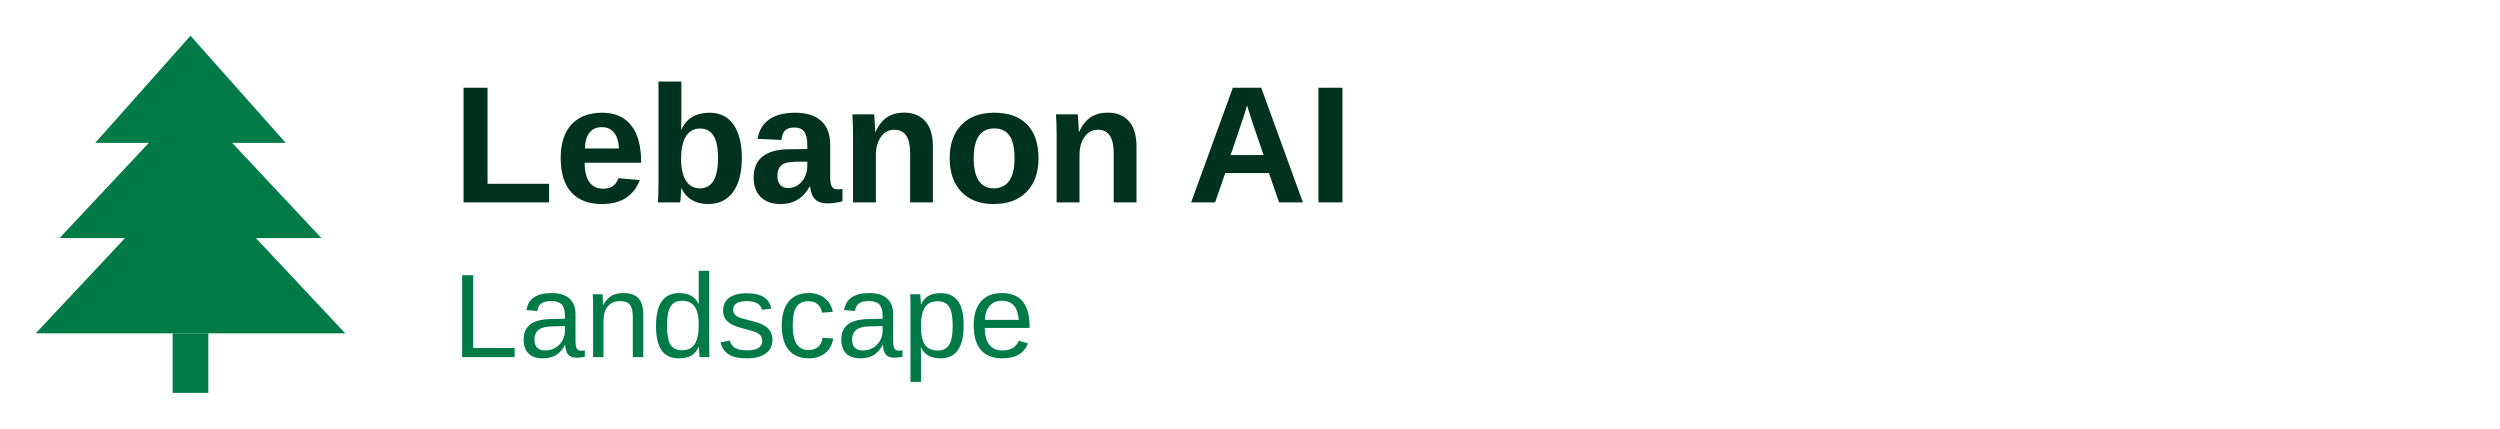
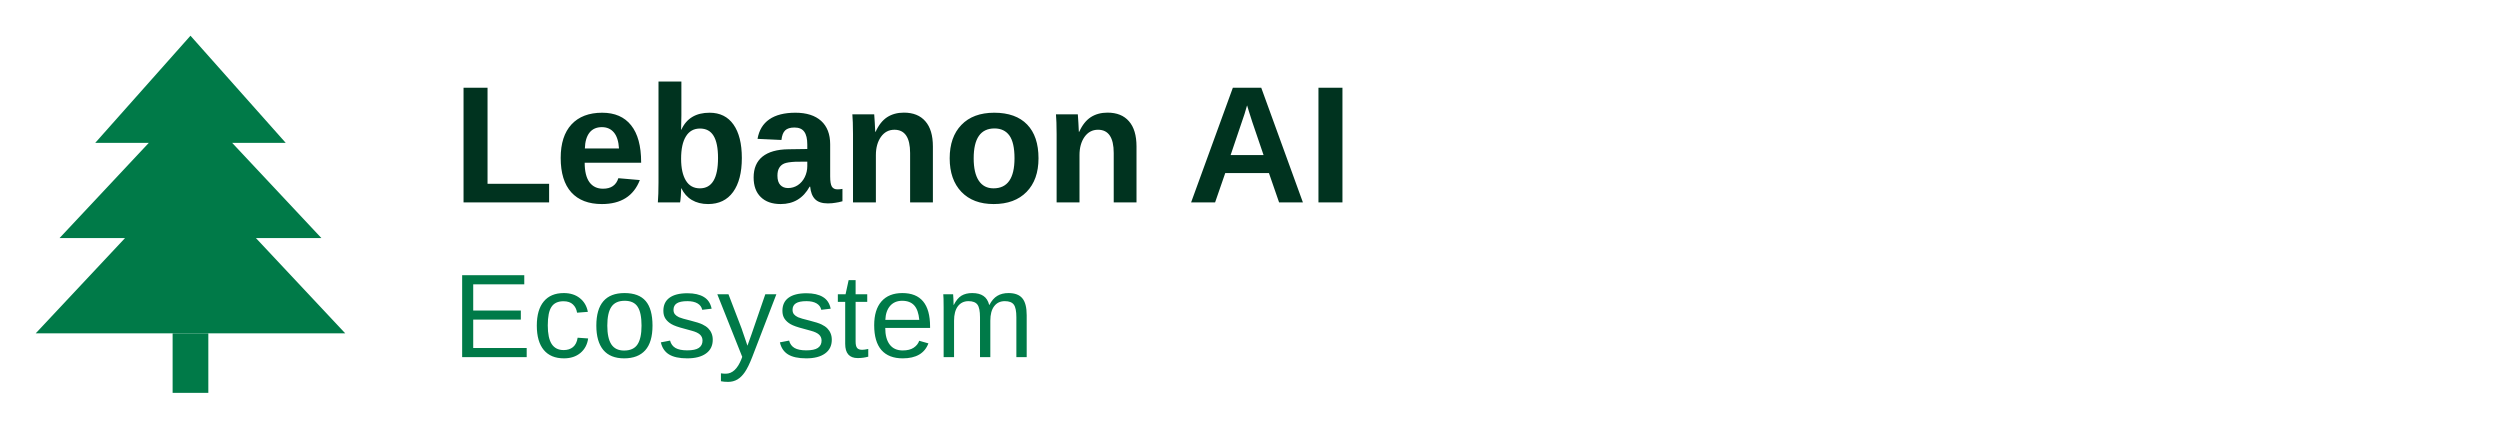
<svg xmlns="http://www.w3.org/2000/svg" viewBox="0 0 420 72">
  <g transform="translate(8,6)">
    <path d="M24 0 L40 18 L31 18 L46 34 L35 34 L50 50 L-2 50 L13 34 L2 34 L17 18 L8 18 Z" fill="#007a48" />
    <rect x="21" y="50" width="6" height="10" fill="#007a48" />
  </g>
  <text x="76" y="34" font-family="Arial, Helvetica, sans-serif" font-size="28" font-weight="700" fill="#00331f">Lebanon AI</text>
-   <text x="76" y="60" font-family="Arial, Helvetica, sans-serif" font-size="20" fill="#007a48">Landscape</text>
+   <text x="76" y="60" font-family="Arial, Helvetica, sans-serif" font-size="20" fill="#007a48">Ecosystem</text>
</svg>
